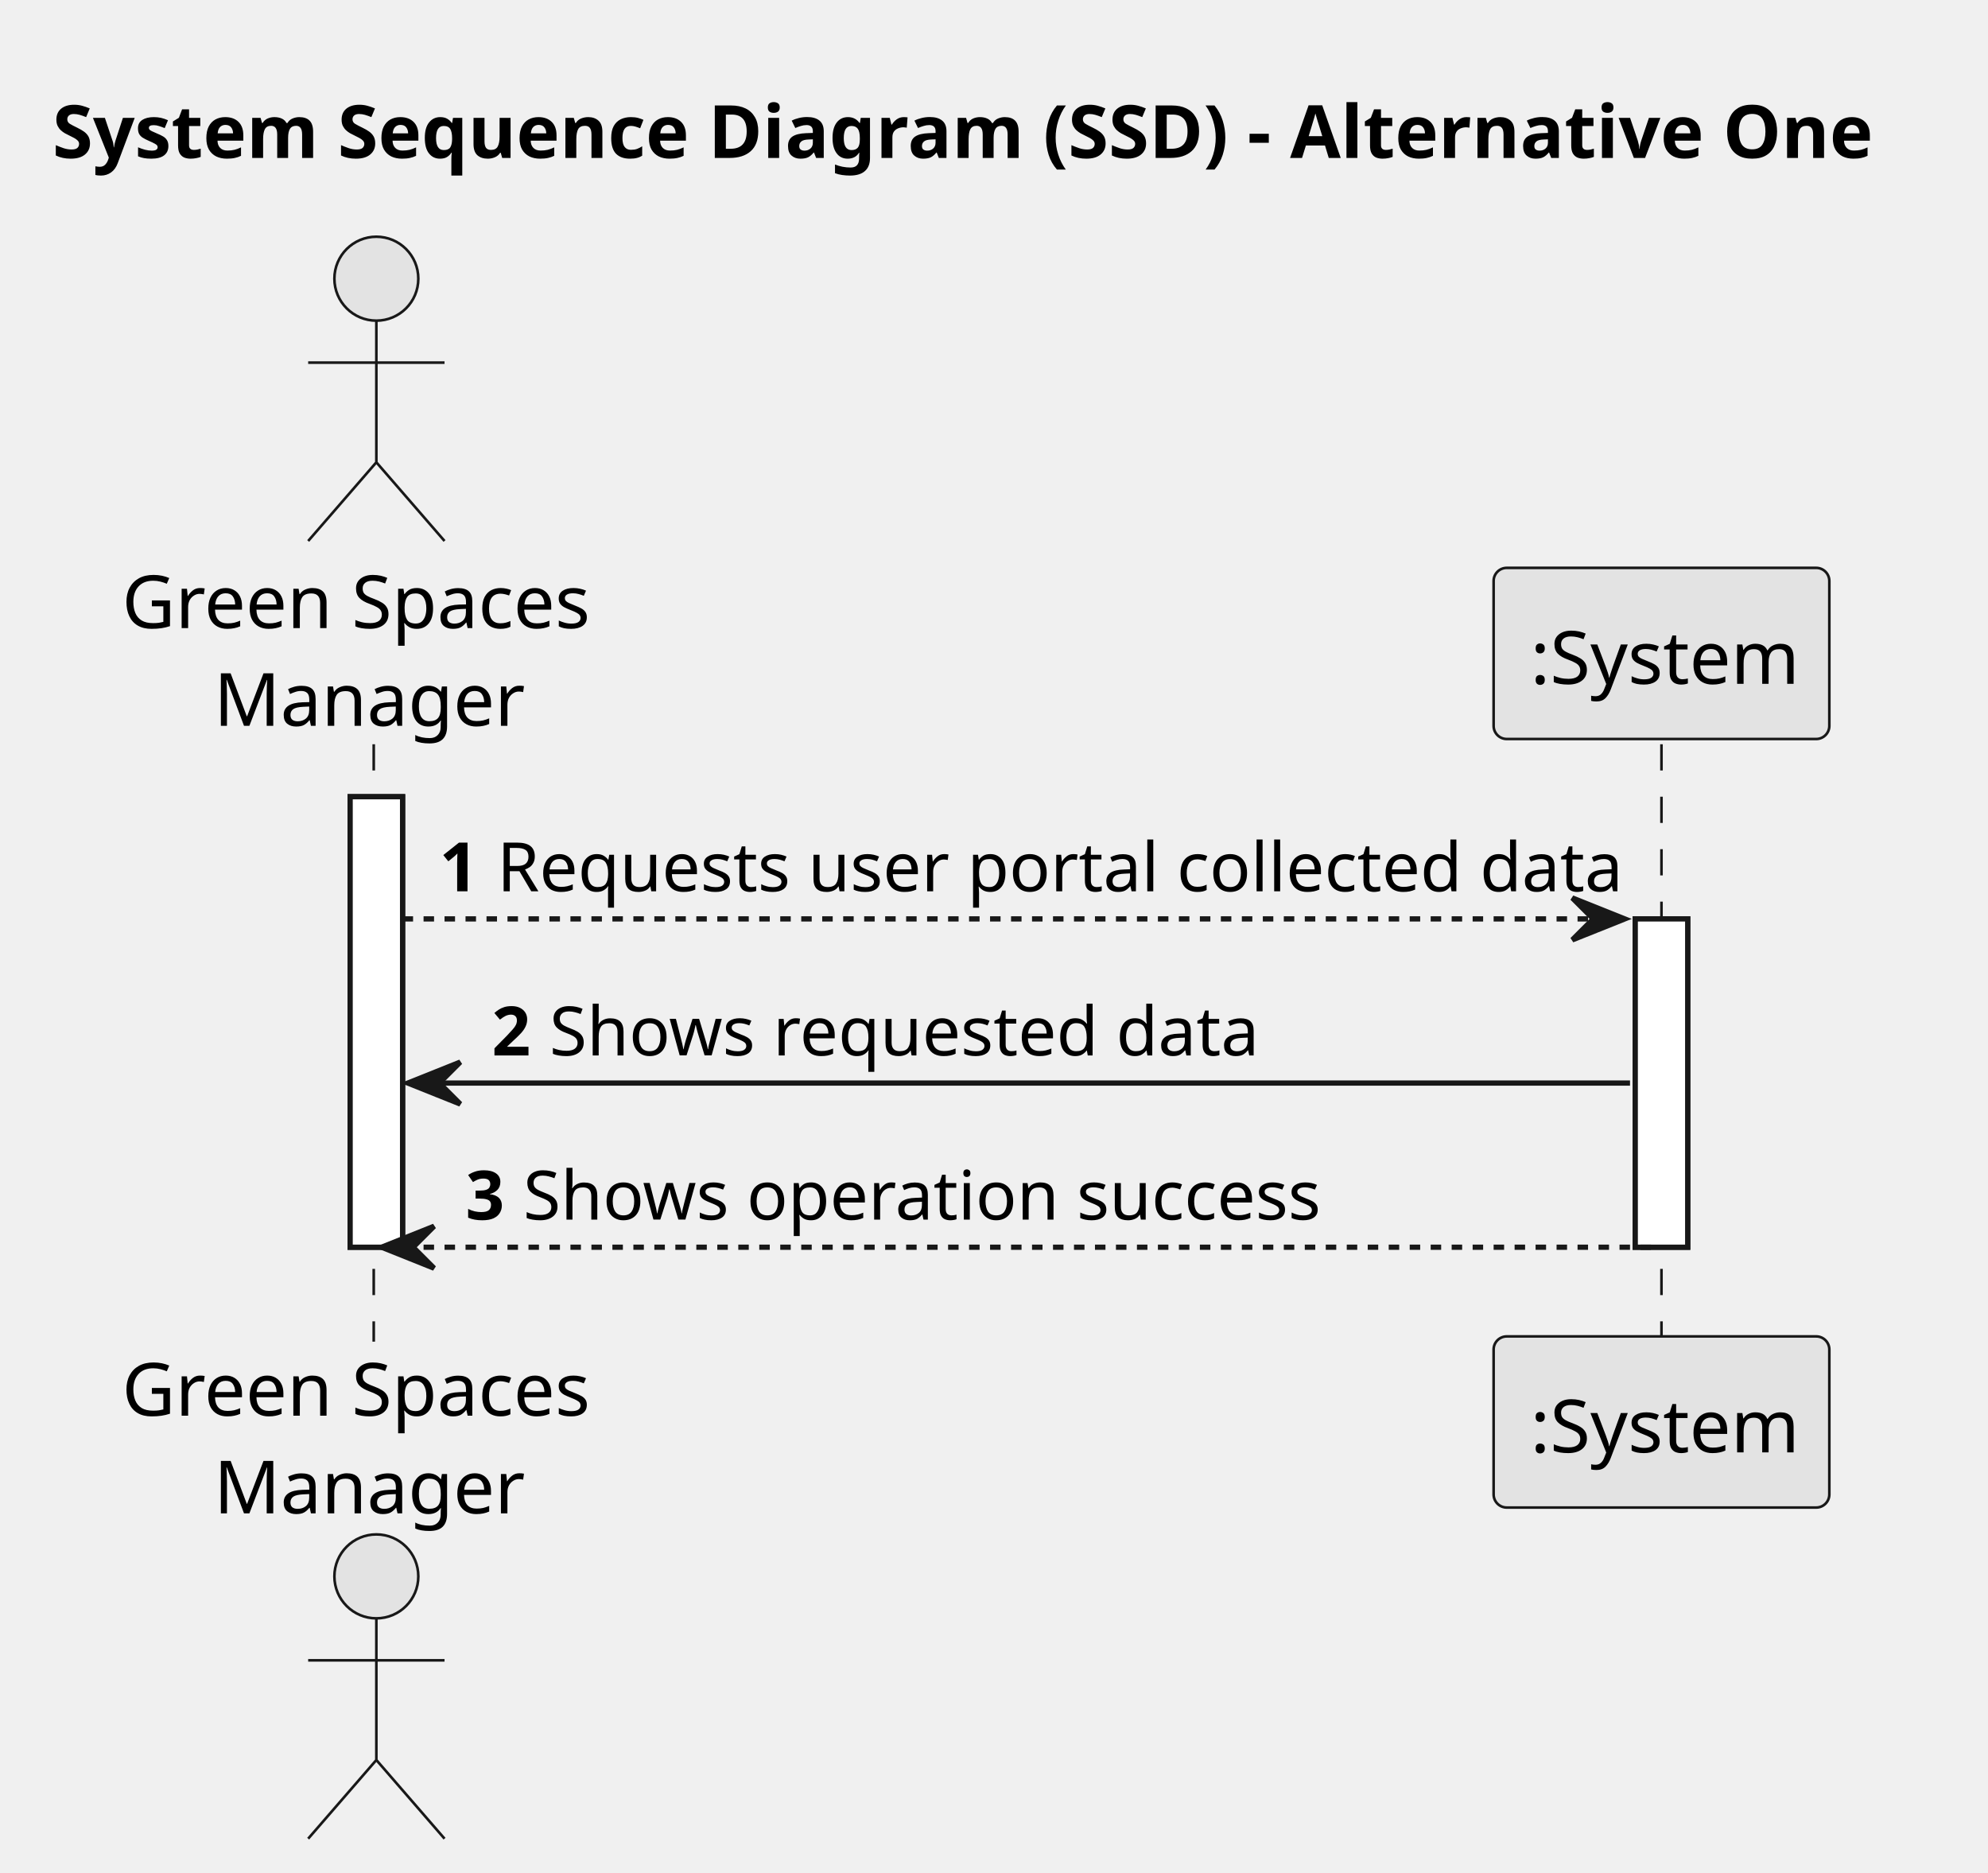
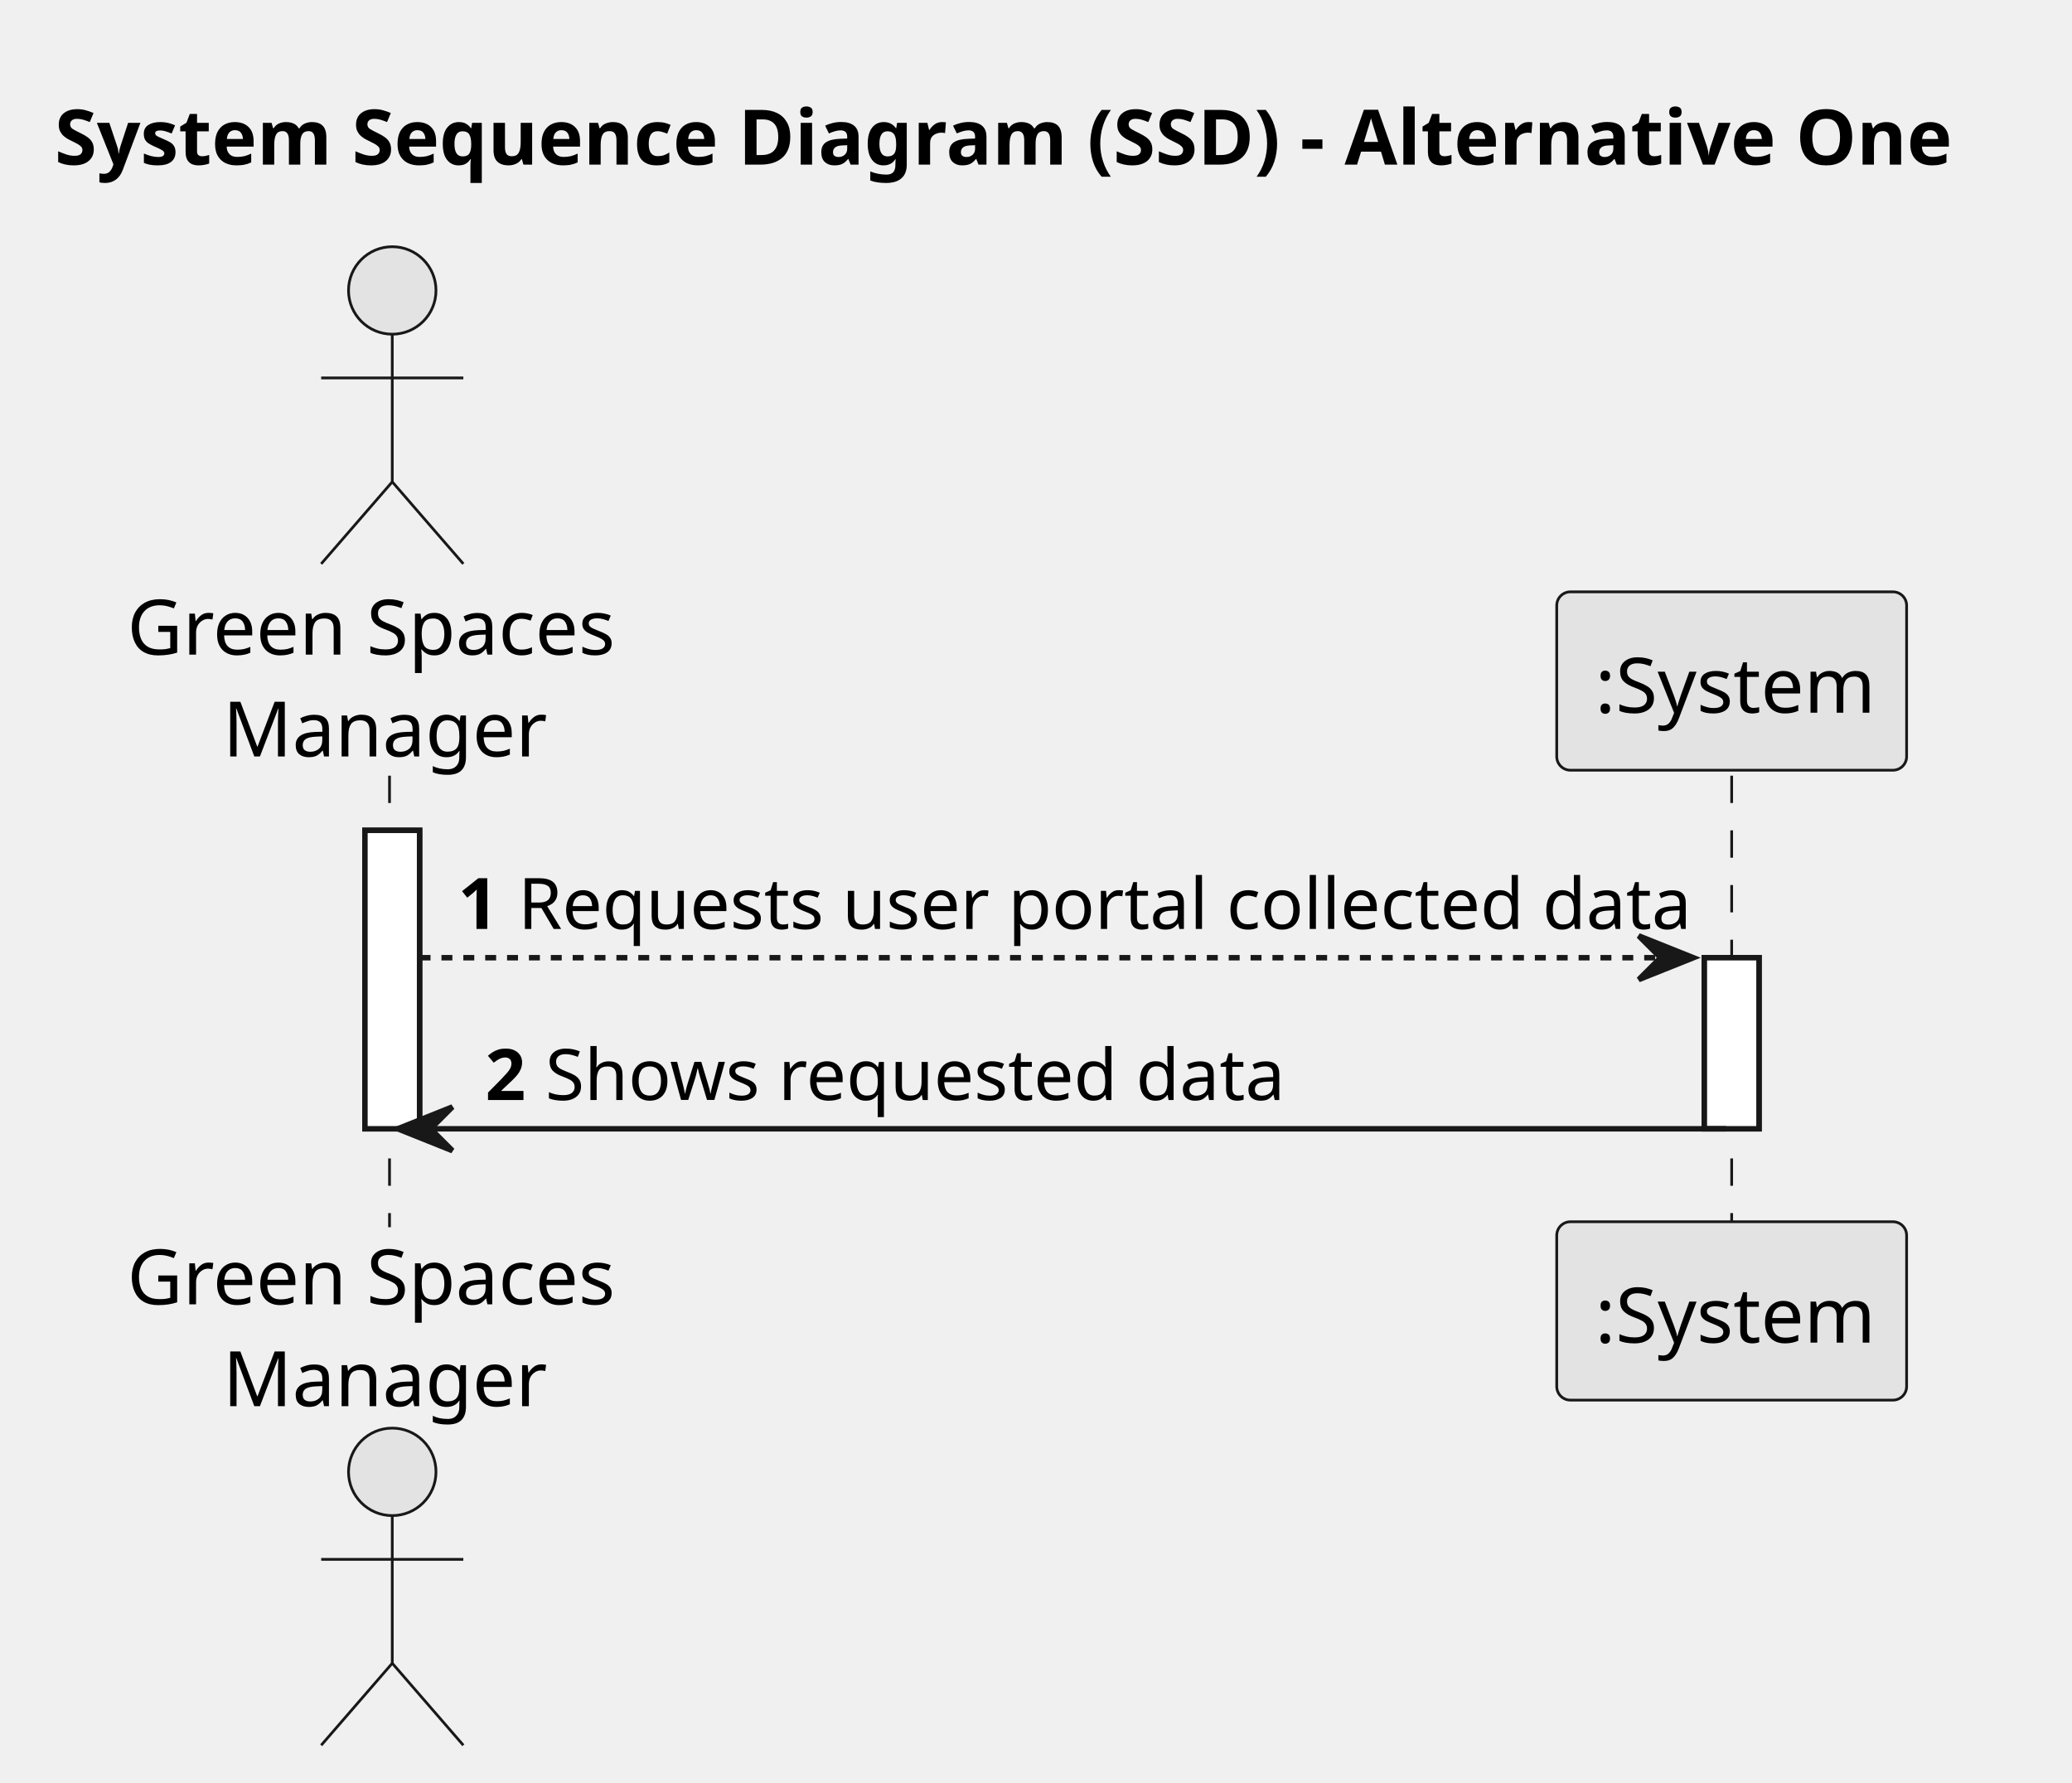
- <svg xmlns="http://www.w3.org/2000/svg" contentStyleType="text/css" height="357px" preserveAspectRatio="none" style="width:379px;height:357px;background:#FFFFFF;" version="1.1" viewBox="0 0 379 357" width="379px" zoomAndPan="magnify">
+ <svg xmlns="http://www.w3.org/2000/svg" contentStyleType="text/css" height="326px" preserveAspectRatio="none" style="width:379px;height:326px;background:#FFFFFF;" version="1.1" viewBox="0 0 379 326" width="379px" zoomAndPan="magnify">
  <defs />
  <g>
    <text fill="#000000" font-family="sans-serif" font-size="14" font-weight="bold" lengthAdjust="spacing" textLength="351" x="10" y="30.107">System Sequence Diagram (SSD) - Alternative One</text>
-     <rect fill="#FFFFFF" height="85.873" style="stroke:#181818;stroke-width:1.0;" width="10" x="66.75" y="151.863" />
-     <rect fill="#FFFFFF" height="62.582" style="stroke:#181818;stroke-width:1.0;" width="10" x="311.75" y="175.154" />
-     <line style="stroke:#181818;stroke-width:0.5;stroke-dasharray:5.0,5.0;" x1="71.25" x2="71.25" y1="141.863" y2="255.736" />
-     <line style="stroke:#181818;stroke-width:0.5;stroke-dasharray:5.0,5.0;" x1="316.75" x2="316.75" y1="141.863" y2="255.736" />
+     <rect fill="#FFFFFF" height="54.582" style="stroke:#181818;stroke-width:1.0;" width="10" x="66.75" y="151.863" />
+     <rect fill="#FFFFFF" height="31.291" style="stroke:#181818;stroke-width:1.0;" width="10" x="311.75" y="175.154" />
+     <line style="stroke:#181818;stroke-width:0.5;stroke-dasharray:5.0,5.0;" x1="71.25" x2="71.25" y1="141.863" y2="224.445" />
+     <line style="stroke:#181818;stroke-width:0.5;stroke-dasharray:5.0,5.0;" x1="316.75" x2="316.75" y1="141.863" y2="224.445" />
    <text fill="#000000" font-family="sans-serif" font-size="14" lengthAdjust="spacing" textLength="91" x="23.25" y="119.728">Green Spaces</text>
    <text fill="#000000" font-family="sans-serif" font-size="14" lengthAdjust="spacing" textLength="56" x="40.75" y="138.35">Manager</text>
    <ellipse cx="71.75" cy="53.121" fill="#E3E3E3" rx="8" ry="8" style="stroke:#181818;stroke-width:0.5;" />
    <path d="M71.75,61.121 L71.75,88.121 M58.75,69.121 L84.75,69.121 M71.75,88.121 L58.75,103.121 M71.75,88.121 L84.75,103.121 " fill="none" style="stroke:#181818;stroke-width:0.5;" />
-     <text fill="#000000" font-family="sans-serif" font-size="14" lengthAdjust="spacing" textLength="91" x="23.25" y="269.844">Green Spaces</text>
-     <text fill="#000000" font-family="sans-serif" font-size="14" lengthAdjust="spacing" textLength="56" x="40.75" y="288.465">Manager</text>
-     <ellipse cx="71.75" cy="300.478" fill="#E3E3E3" rx="8" ry="8" style="stroke:#181818;stroke-width:0.5;" />
-     <path d="M71.75,308.478 L71.75,335.478 M58.75,316.478 L84.75,316.478 M71.75,335.478 L58.75,350.478 M71.75,335.478 L84.75,350.478 " fill="none" style="stroke:#181818;stroke-width:0.5;" />
+     <text fill="#000000" font-family="sans-serif" font-size="14" lengthAdjust="spacing" textLength="91" x="23.25" y="238.553">Green Spaces</text>
+     <text fill="#000000" font-family="sans-serif" font-size="14" lengthAdjust="spacing" textLength="56" x="40.75" y="257.174">Manager</text>
+     <ellipse cx="71.75" cy="269.188" fill="#E3E3E3" rx="8" ry="8" style="stroke:#181818;stroke-width:0.5;" />
+     <path d="M71.75,277.188 L71.75,304.188 M58.75,285.188 L84.75,285.188 M71.75,304.188 L58.75,319.188 M71.75,304.188 L84.75,319.188 " fill="none" style="stroke:#181818;stroke-width:0.5;" />
    <rect fill="#E3E3E3" height="32.621" rx="2.5" ry="2.5" style="stroke:#181818;stroke-width:0.5;" width="64" x="284.75" y="108.242" />
    <text fill="#000000" font-family="sans-serif" font-size="14" lengthAdjust="spacing" textLength="50" x="291.75" y="130.35">:System</text>
-     <rect fill="#E3E3E3" height="32.621" rx="2.5" ry="2.5" style="stroke:#181818;stroke-width:0.5;" width="64" x="284.75" y="254.736" />
-     <text fill="#000000" font-family="sans-serif" font-size="14" lengthAdjust="spacing" textLength="50" x="291.75" y="276.844">:System</text>
-     <rect fill="#FFFFFF" height="85.873" style="stroke:#181818;stroke-width:1.0;" width="10" x="66.75" y="151.863" />
-     <rect fill="#FFFFFF" height="62.582" style="stroke:#181818;stroke-width:1.0;" width="10" x="311.75" y="175.154" />
+     <rect fill="#E3E3E3" height="32.621" rx="2.5" ry="2.5" style="stroke:#181818;stroke-width:0.5;" width="64" x="284.75" y="223.445" />
+     <text fill="#000000" font-family="sans-serif" font-size="14" lengthAdjust="spacing" textLength="50" x="291.75" y="245.553">:System</text>
+     <rect fill="#FFFFFF" height="54.582" style="stroke:#181818;stroke-width:1.0;" width="10" x="66.75" y="151.863" />
+     <rect fill="#FFFFFF" height="31.291" style="stroke:#181818;stroke-width:1.0;" width="10" x="311.75" y="175.154" />
    <polygon fill="#181818" points="299.75,171.154,309.75,175.154,299.75,179.154,303.75,175.154" style="stroke:#181818;stroke-width:1.0;" />
    <line style="stroke:#181818;stroke-width:1.0;stroke-dasharray:2.0,2.0;" x1="76.75" x2="305.75" y1="175.154" y2="175.154" />
    <text fill="#000000" font-family="sans-serif" font-size="13" font-weight="bold" lengthAdjust="spacing" textLength="7" x="83.75" y="169.892">1</text>
    <text fill="#000000" font-family="sans-serif" font-size="13" lengthAdjust="spacing" textLength="205" x="94.75" y="169.892">Requests user portal collected data</text>
-     <polygon fill="#181818" points="87.75,202.445,77.75,206.445,87.75,210.445,83.75,206.445" style="stroke:#181818;stroke-width:1.0;" />
-     <line style="stroke:#181818;stroke-width:1.0;" x1="81.75" x2="310.75" y1="206.445" y2="206.445" />
-     <text fill="#000000" font-family="sans-serif" font-size="13" font-weight="bold" lengthAdjust="spacing" textLength="7" x="93.75" y="201.183">2</text>
-     <text fill="#000000" font-family="sans-serif" font-size="13" lengthAdjust="spacing" textLength="129" x="104.75" y="201.183">Shows requested data</text>
-     <polygon fill="#181818" points="82.75,233.736,72.75,237.736,82.75,241.736,78.75,237.736" style="stroke:#181818;stroke-width:1.0;" />
-     <line style="stroke:#181818;stroke-width:1.0;stroke-dasharray:2.0,2.0;" x1="76.75" x2="315.75" y1="237.736" y2="237.736" />
-     <text fill="#000000" font-family="sans-serif" font-size="13" font-weight="bold" lengthAdjust="spacing" textLength="7" x="88.75" y="232.474">3</text>
-     <text fill="#000000" font-family="sans-serif" font-size="13" lengthAdjust="spacing" textLength="149" x="99.75" y="232.474">Shows operation success</text>
+     <polygon fill="#181818" points="82.75,202.445,72.75,206.445,82.75,210.445,78.75,206.445" style="stroke:#181818;stroke-width:1.0;" />
+     <line style="stroke:#181818;stroke-width:1.0;" x1="76.75" x2="315.75" y1="206.445" y2="206.445" />
+     <text fill="#000000" font-family="sans-serif" font-size="13" font-weight="bold" lengthAdjust="spacing" textLength="7" x="88.75" y="201.183">2</text>
+     <text fill="#000000" font-family="sans-serif" font-size="13" lengthAdjust="spacing" textLength="129" x="99.75" y="201.183">Shows requested data</text>
  </g>
</svg>
